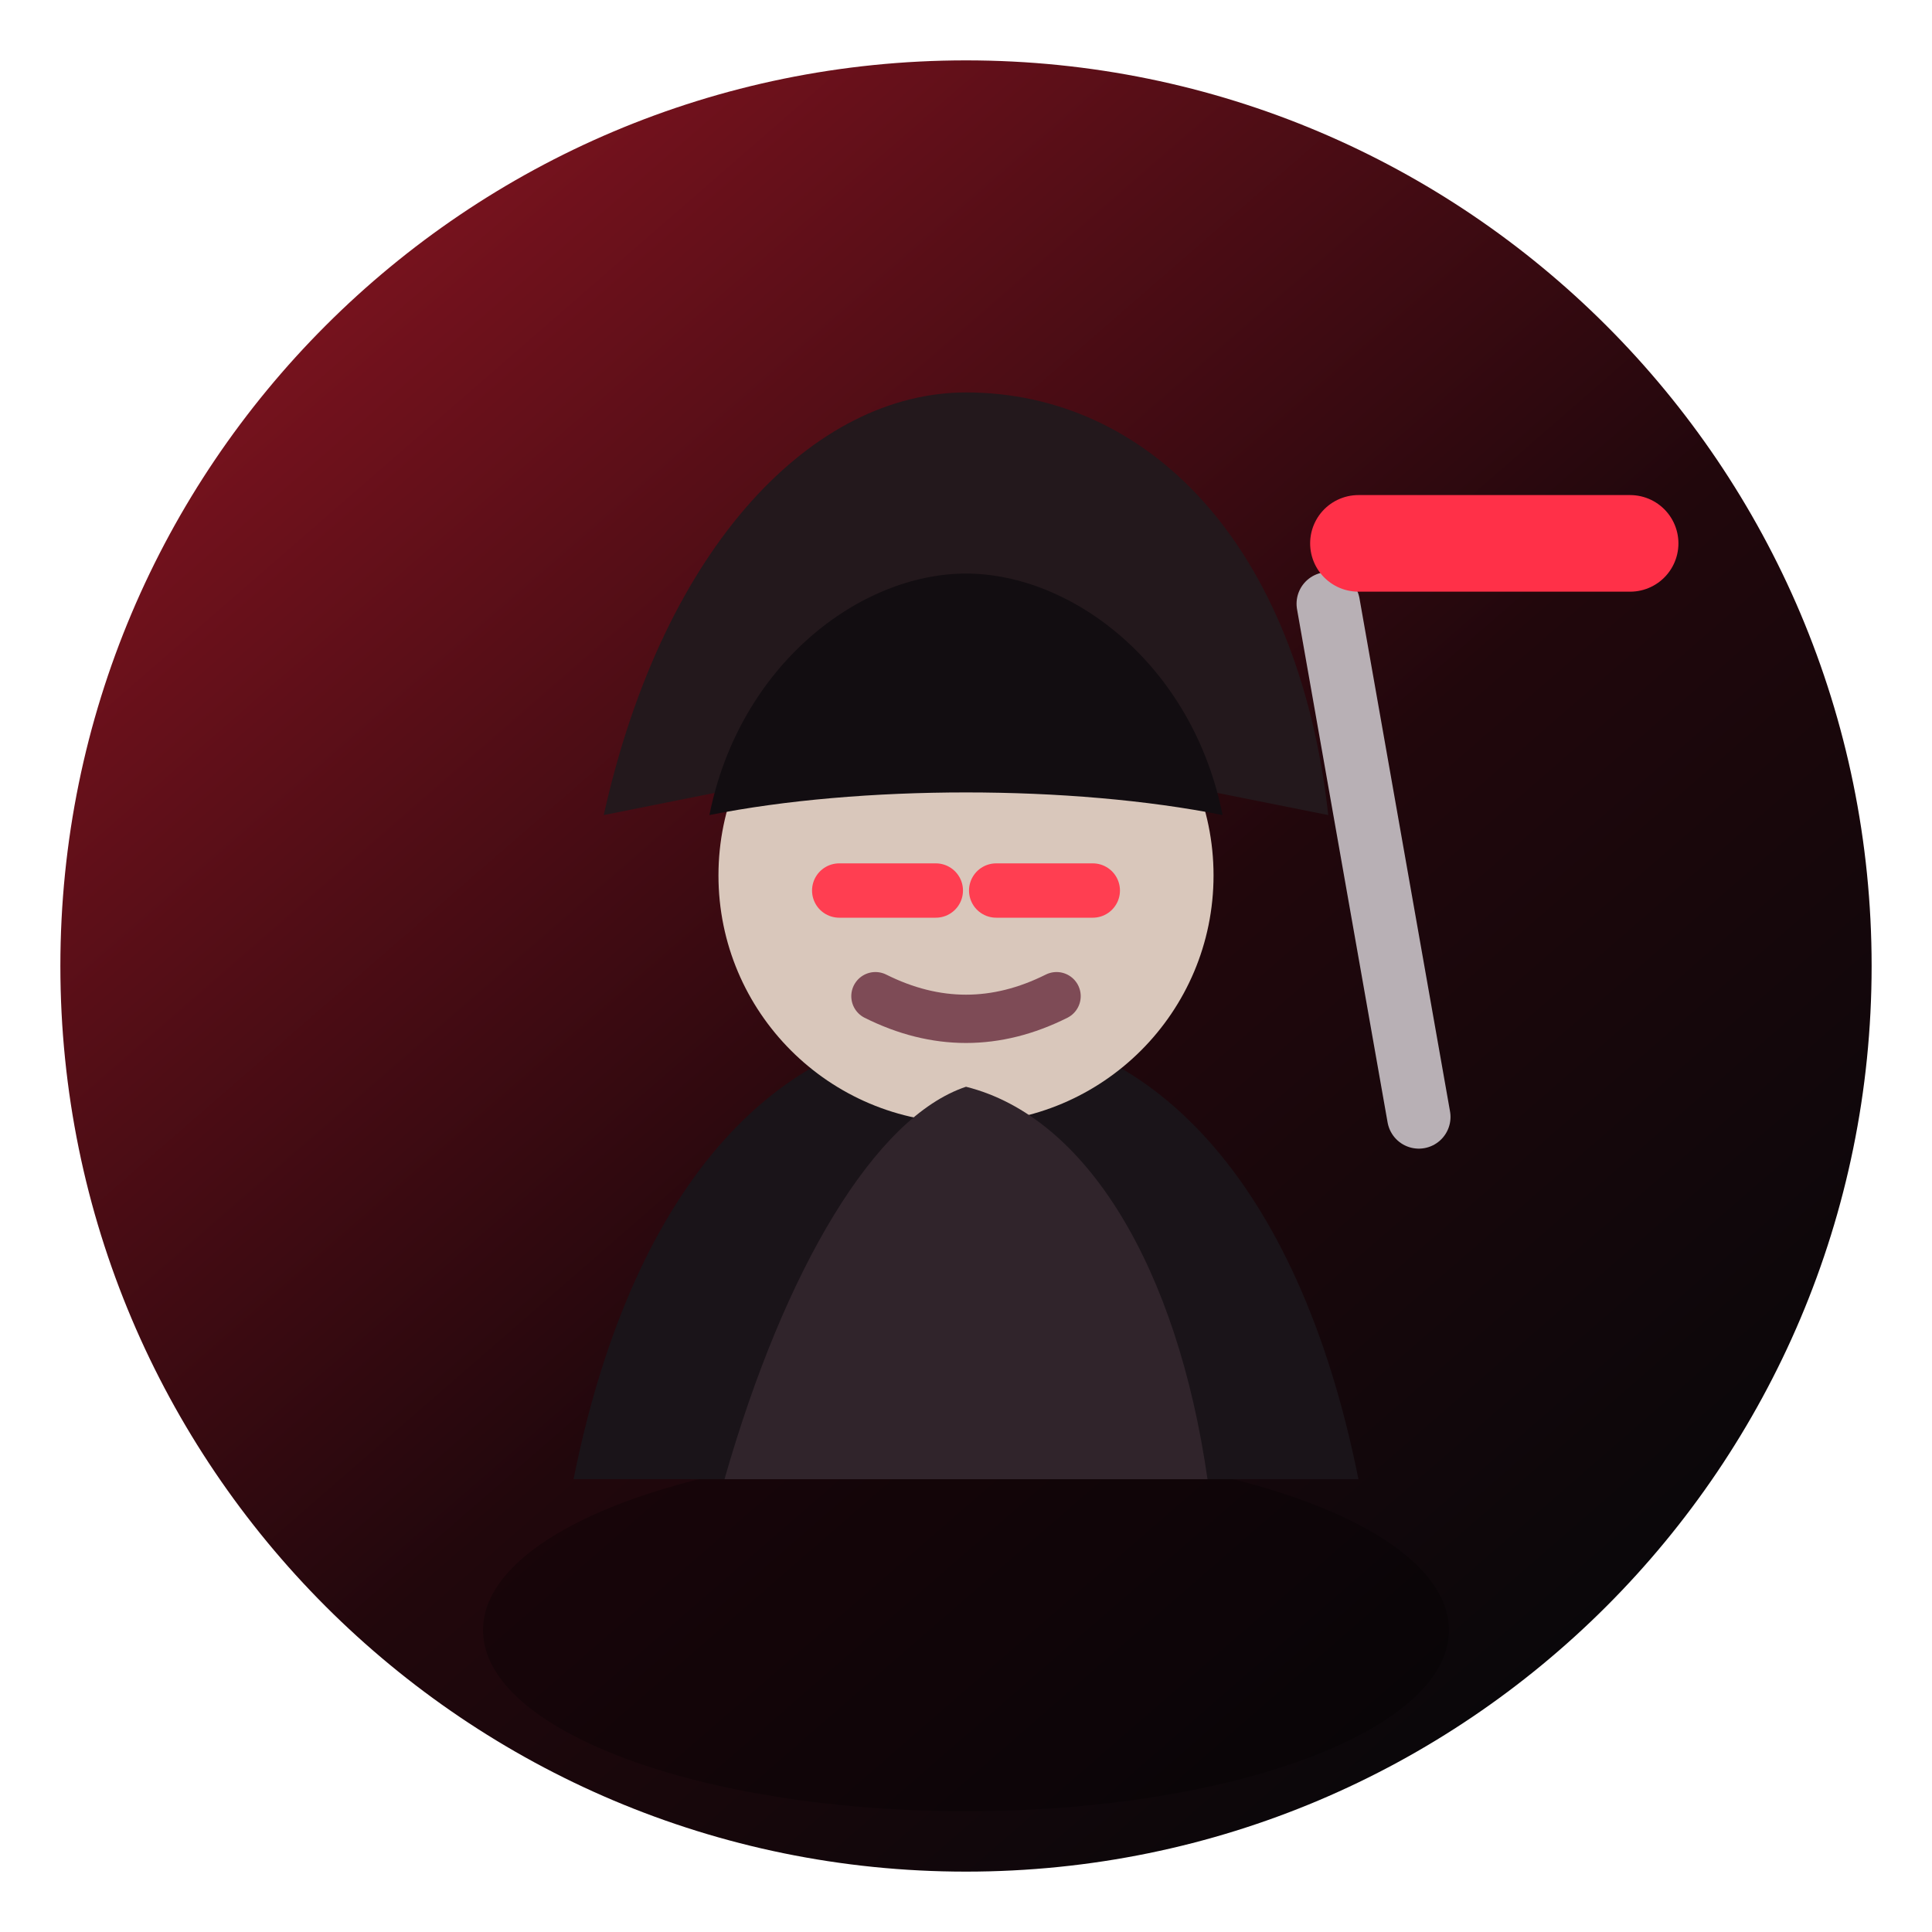
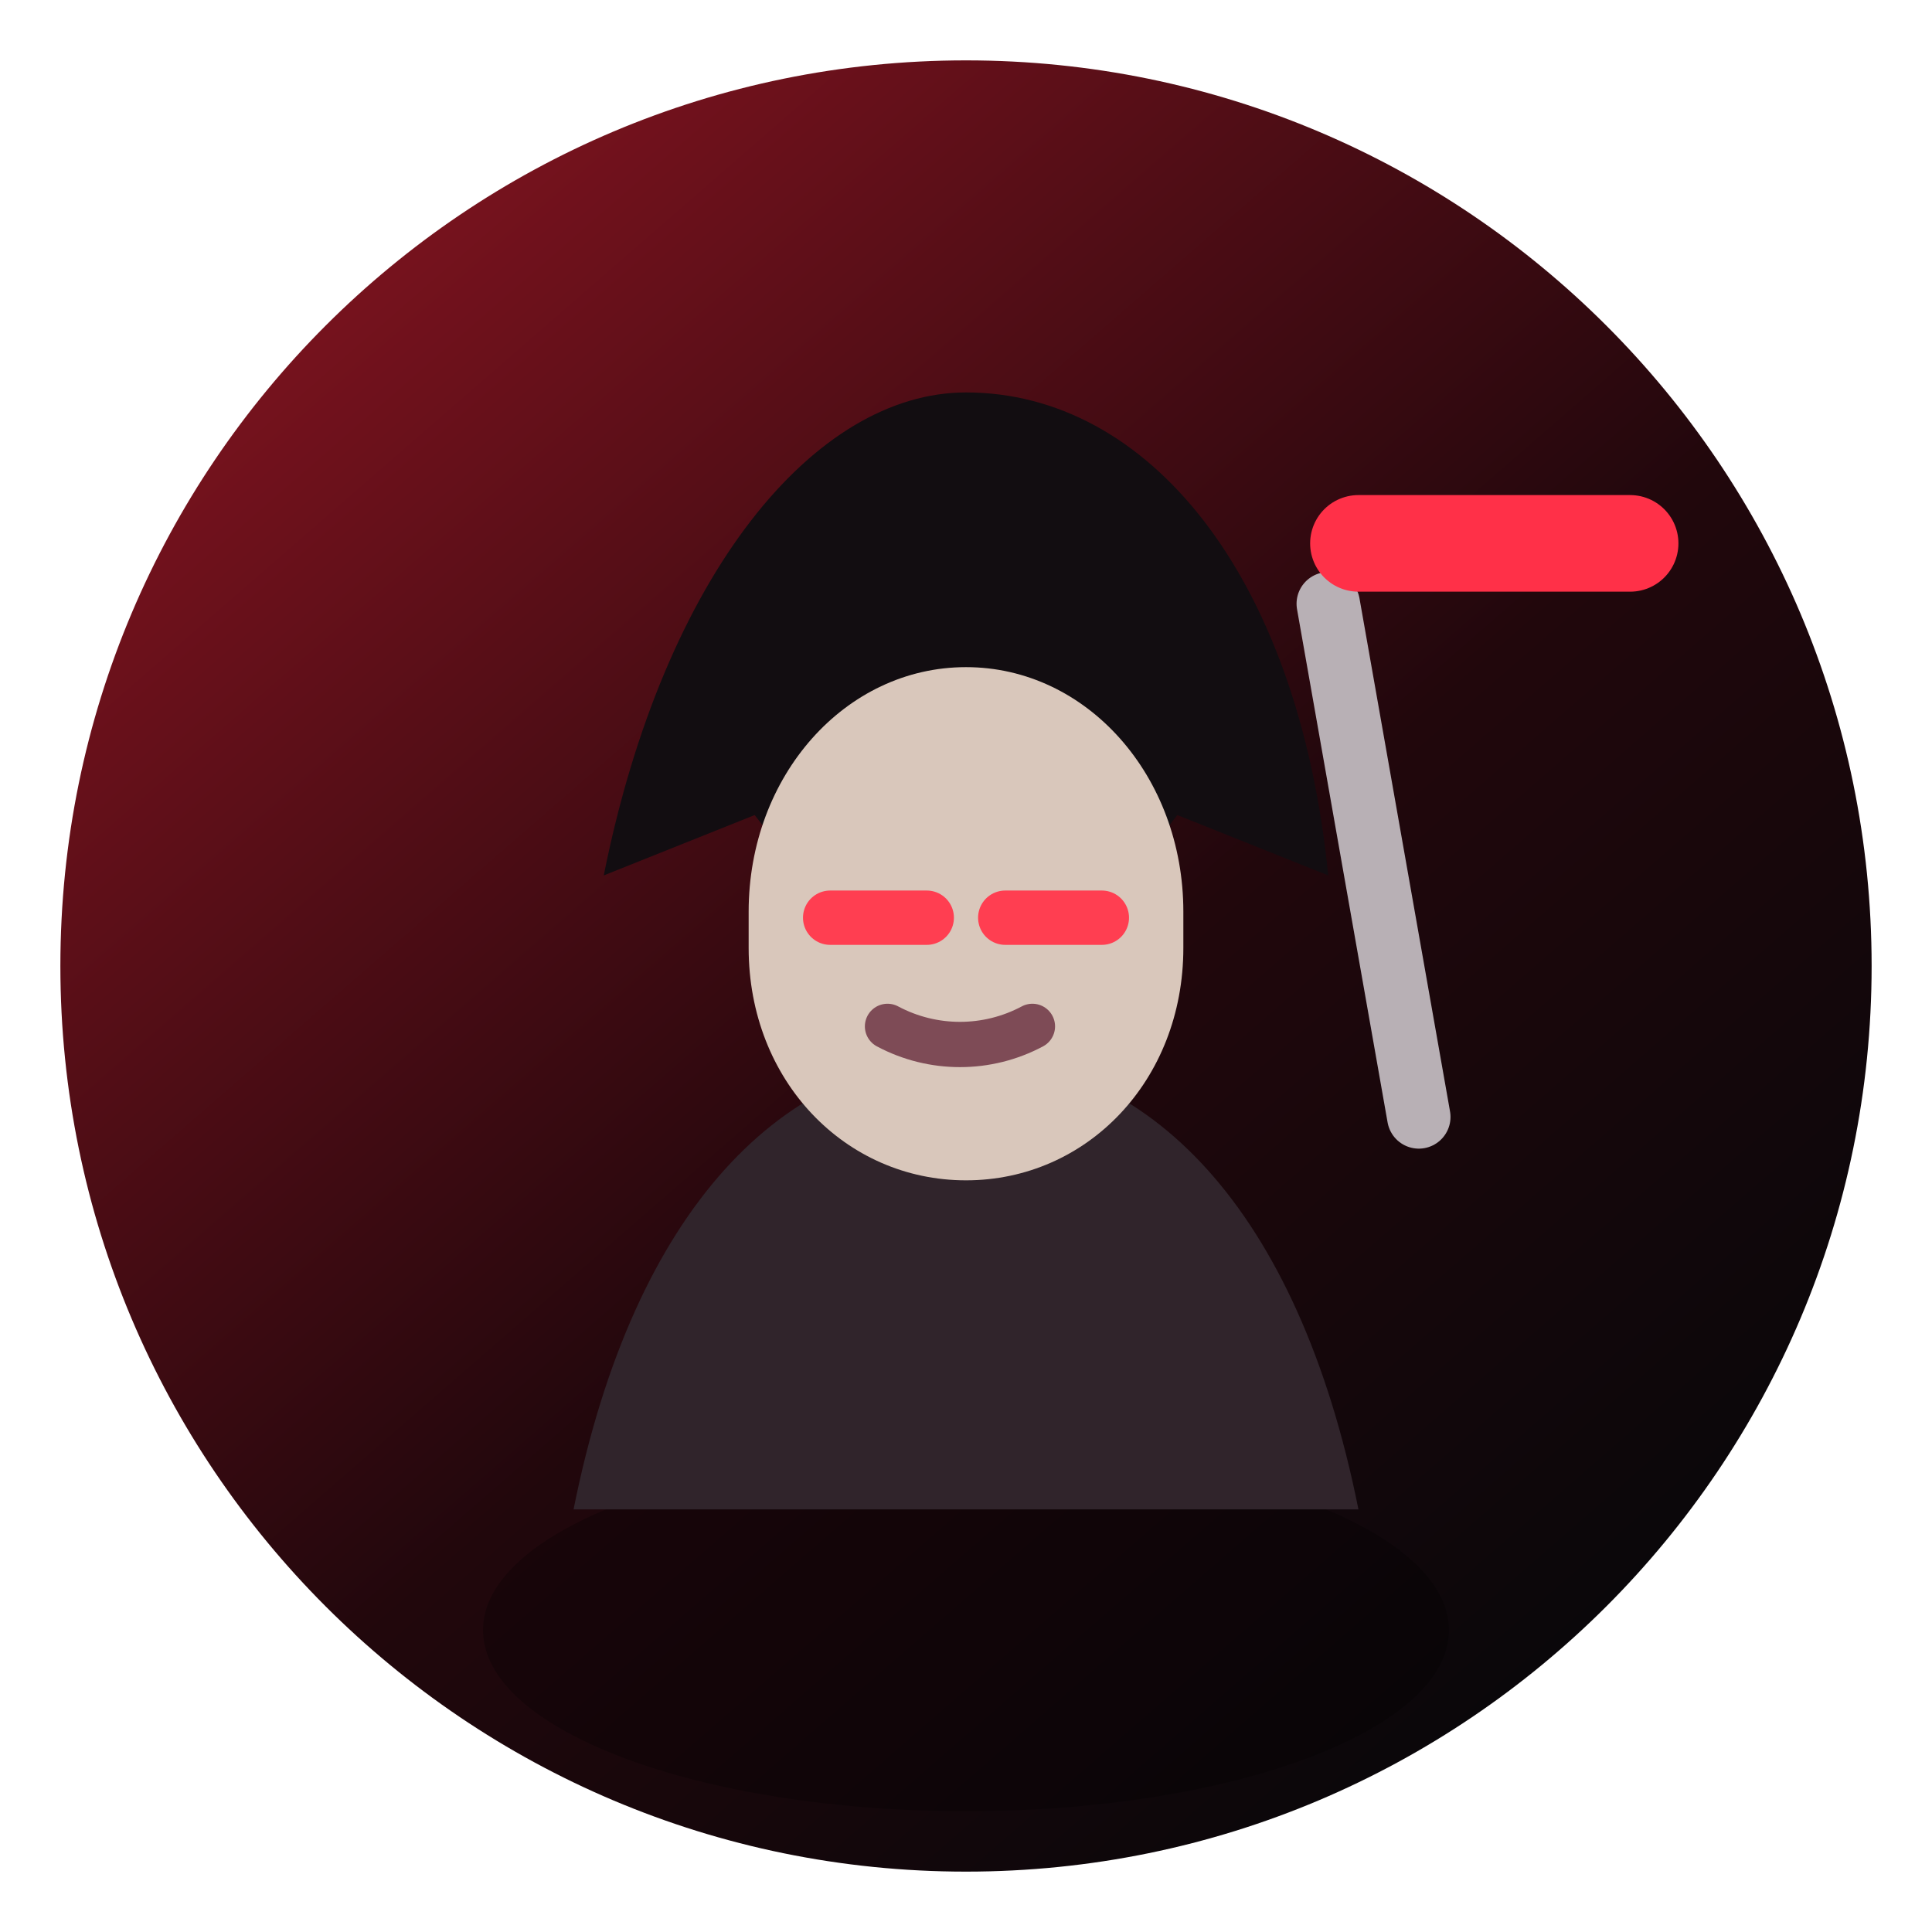
<svg xmlns="http://www.w3.org/2000/svg" viewBox="0 0 64 64">
  <defs>
    <linearGradient id="bg" x1="12" y1="10" x2="52" y2="56" gradientUnits="userSpaceOnUse">
      <stop offset="0" stop-color="#75121d" />
      <stop offset=".55" stop-color="#21070c" />
      <stop offset="1" stop-color="#09070a" />
    </linearGradient>
  </defs>
  <circle cx="32" cy="32" r="30" fill="url(#bg)" />
  <ellipse cx="32" cy="54" rx="16" ry="6" fill="#000" opacity=".25" />
-   <path d="M19 49c2-10 7-15 13-15 6 0 11 5 13 15" fill="#1a1419" />
-   <path d="M20 27c2-9 7-14 12-14 6 0 11 5 12 14l-5-1c-2-4-4-5-7-5-3 0-5 1-7 5Z" fill="#23181c" />
-   <circle cx="32" cy="29" r="8.2" fill="#d9c7bb" />
-   <path d="M23.5 27c1-5 5-8 8.5-8 3.5 0 7.5 3 8.5 8-5-1-12-1-17 0Z" fill="#120d11" />
-   <path d="M27.8 29.5h3.2" stroke="#ff3e51" stroke-width="1.8" stroke-linecap="round" />
-   <path d="M33 29.5h3.2" stroke="#ff3e51" stroke-width="1.8" stroke-linecap="round" />
-   <path d="M29 33c2 1 4 1 6 0" stroke="#7e4b56" stroke-width="1.6" stroke-linecap="round" fill="none" />
-   <path d="M24 49c2-7 5-12 8-13 4 1 7 6 8 13" fill="#30242b" />
+   <path d="M19 50c2-10 7-15 13-15 6 0 11 5 13 15" fill="#30242b" />
+   <path d="M20 29c2-10 7-16 12-16 6 0 11 6 12 16l-5-2-7 9-7-9Z" fill="#120d11" />
+   <path d="M24.8 30.2c0-4.5 3.2-8.1 7.2-8.1s7.2 3.6 7.2 8.1v1.2c0 4.4-3.2 7.7-7.2 7.7s-7.2-3.3-7.2-7.7Z" fill="#d9c7bb" />
+   <path d="M27.5 30.4h3.2" stroke="#ff3e51" stroke-width="1.8" stroke-linecap="round" />
+   <path d="M33.3 30.4h3.2" stroke="#ff3e51" stroke-width="1.8" stroke-linecap="round" />
+   <path d="M29.4 34c1.5.8 3.3.8 4.8 0" stroke="#7e4b56" stroke-width="1.5" stroke-linecap="round" fill="none" />
  <path d="M44 20l3 17" stroke="#b8b0b5" stroke-width="2.1" stroke-linecap="round" />
  <path d="M45 18h9" stroke="#ff3048" stroke-width="3.2" stroke-linecap="round" />
</svg>
